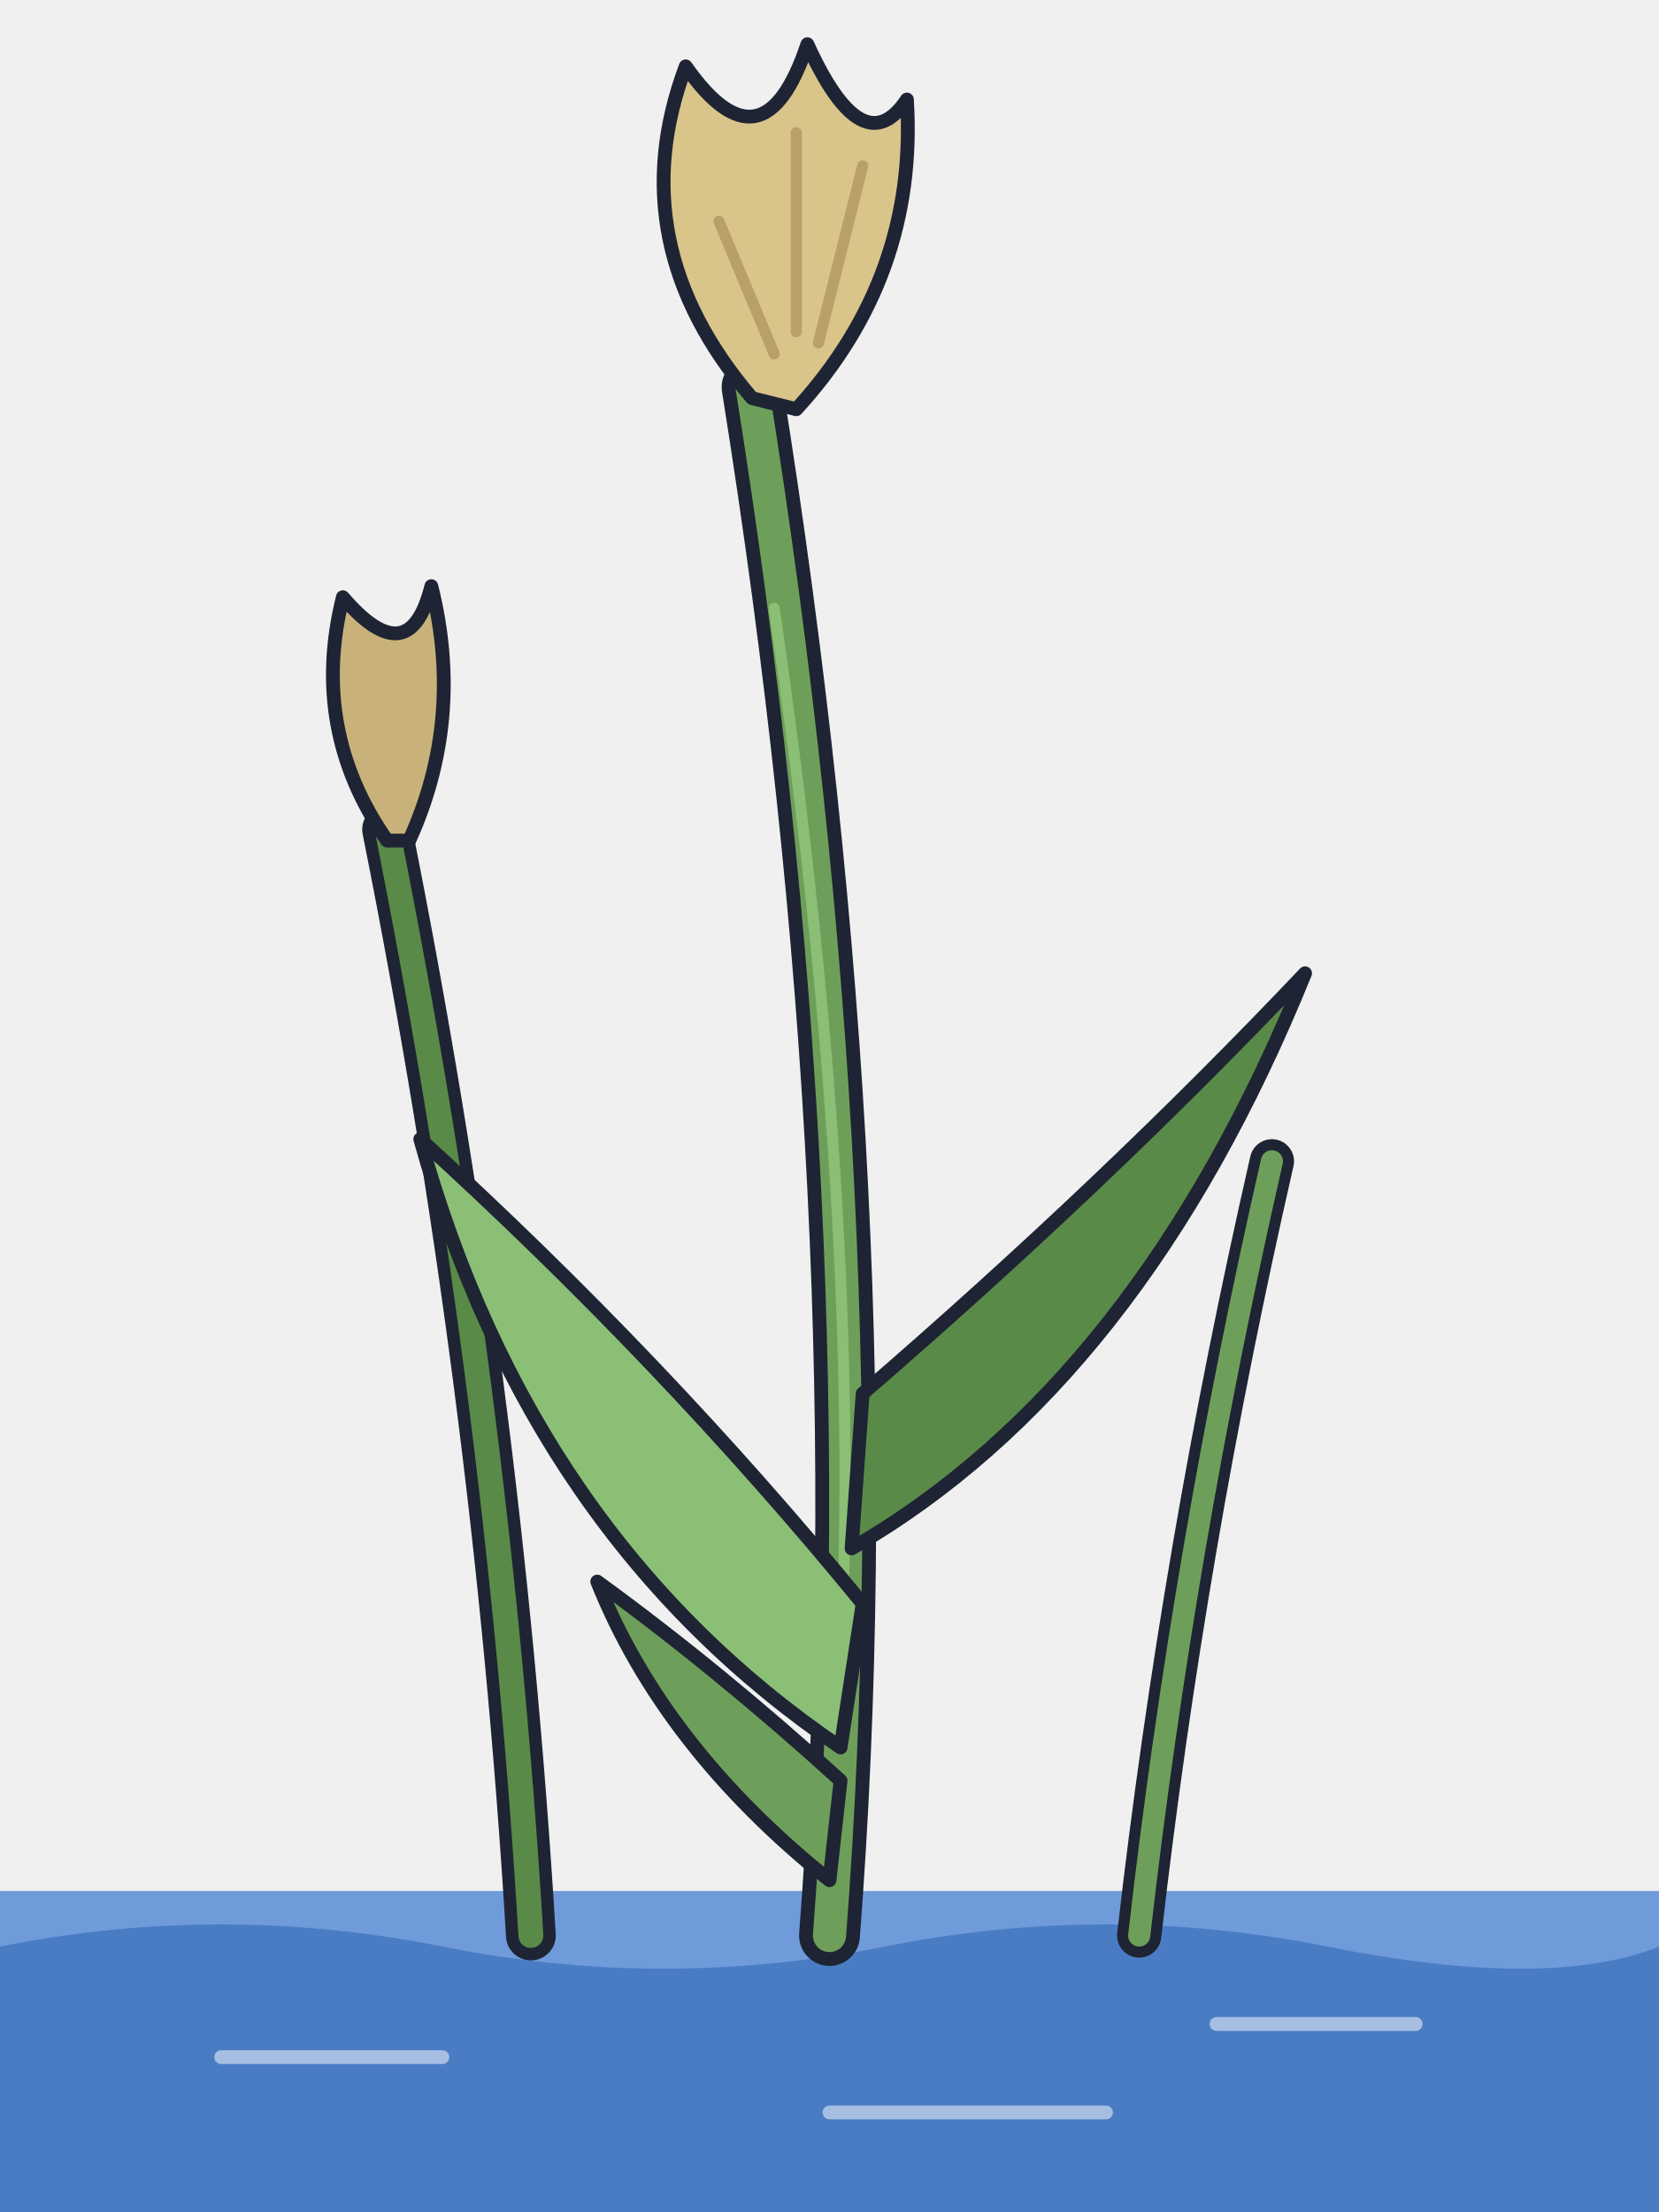
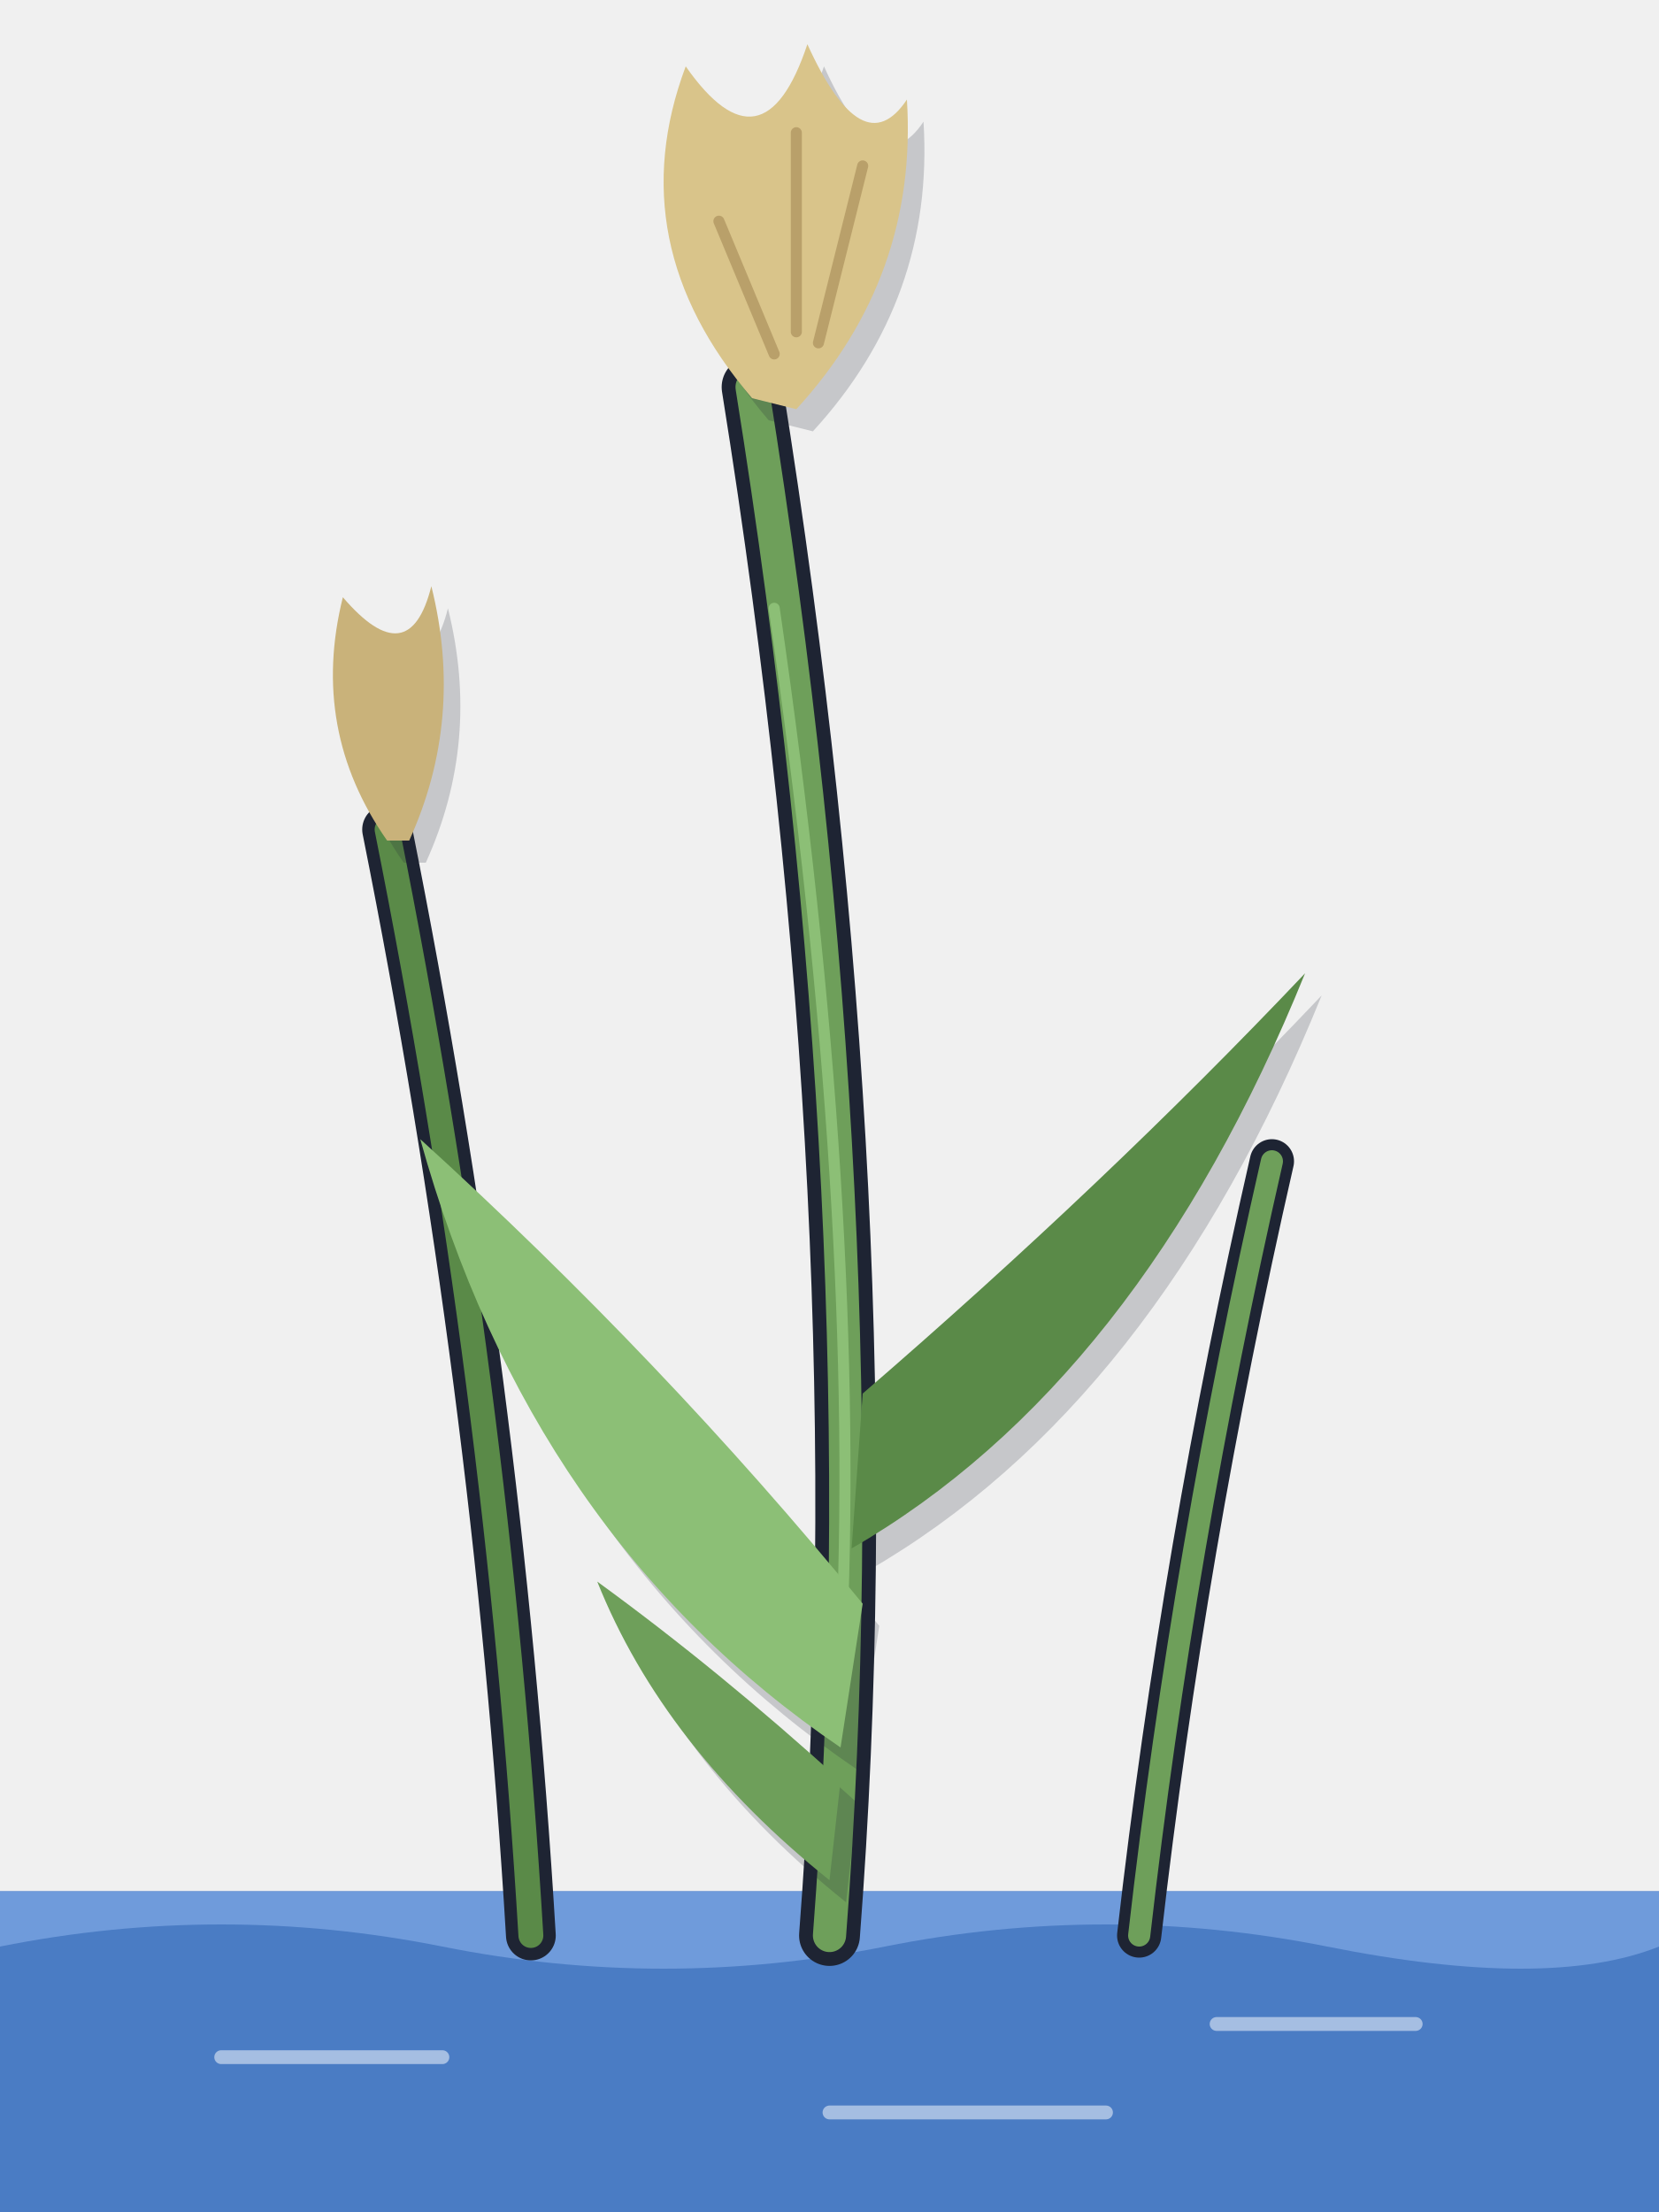
<svg xmlns="http://www.w3.org/2000/svg" viewBox="0 0 300 400" role="img" aria-label="Очерет">
  <g stroke-linejoin="round" stroke-linecap="round">
-     <rect x="0" y="342" width="300" height="58" fill="#4A7CC4" />
-     <path d="M0 352Q40 344 80 352T160 352T240 352T300 352V342H0Z" fill="#6F9BDB" />
+     <rect x="0" y="342" width="300" height="58" fill="#4A7CC4" stroke="none" />
+     <path d="M0 352Q40 344 80 352T160 352T240 352T300 352V342H0Z" fill="#6F9BDB" stroke="none" />
    <path d="M40 372h40M150 382h50M220 366h36" stroke="#FFFFFF" stroke-width="2.5" opacity=".5" />
    <path d="M96 350Q90 250 70 150" fill="none" stroke="#1E2433" stroke-width="9" />
    <path d="M96 350Q90 250 70 150" fill="none" stroke="#5A8A48" stroke-width="4.5" />
-     <path d="M70 152Q56 132 62 108Q74 122 78 106Q84 130 74 152Z" fill="#C9B27A" stroke="#1E2433" stroke-width="2.5" />
+     <path d="M70 152Q56 132 62 108Q74 122 78 106Q84 130 74 152Z" fill="#1E2433" stroke="none" opacity="0.20" transform="translate(3 4)" />
+     <path d="M70 152Q56 132 62 108Q74 122 78 106Q84 130 74 152Z" fill="#C9B27A" stroke="none" />
    <path d="M150 350Q160 220 136 70" fill="none" stroke="#1E2433" stroke-width="11" />
    <path d="M150 350Q160 220 136 70" fill="none" stroke="#6E9F5A" stroke-width="6" />
    <path d="M152 300Q156 220 140 110" fill="none" stroke="#8CBF76" stroke-width="2" />
-     <path d="M136 72Q112 44 124 12Q138 32 146 8Q156 30 164 18Q166 50 144 74Z" fill="#D9C48A" stroke="#1E2433" stroke-width="2.5" />
+     <path d="M136 72Q112 44 124 12Q138 32 146 8Q156 30 164 18Q166 50 144 74Z" fill="#1E2433" stroke="none" opacity="0.20" transform="translate(3 4)" />
+     <path d="M136 72Q112 44 124 12Q138 32 146 8Q156 30 164 18Q166 50 144 74Z" fill="#D9C48A" stroke="none" />
    <path d="M130 40L140 64M144 24L144 60M156 30L148 62" fill="none" stroke="#B9A06A" stroke-width="2" />
-     <path d="M152 316Q96 278 76 206Q120 246 156 290Z" fill="#8CBF76" stroke="#1E2433" stroke-width="2.5" />
-     <path d="M154 280Q206 250 236 176Q200 214 156 252Z" fill="#5A8A48" stroke="#1E2433" stroke-width="2.5" />
-     <path d="M150 340Q120 316 108 286Q130 302 152 322Z" fill="#6E9F5A" stroke="#1E2433" stroke-width="2.5" />
+     <path d="M152 316Q96 278 76 206Q120 246 156 290Z" fill="#1E2433" stroke="none" opacity="0.20" transform="translate(3 4)" />
+     <path d="M152 316Q96 278 76 206Q120 246 156 290Z" fill="#8CBF76" stroke="none" />
+     <path d="M154 280Q206 250 236 176Q200 214 156 252Z" fill="#1E2433" stroke="none" opacity="0.20" transform="translate(3 4)" />
+     <path d="M154 280Q206 250 236 176Q200 214 156 252Z" fill="#5A8A48" stroke="none" />
+     <path d="M150 340Q120 316 108 286Q130 302 152 322Z" fill="#1E2433" stroke="none" opacity="0.20" transform="translate(3 4)" />
+     <path d="M150 340Q120 316 108 286Q130 302 152 322Z" fill="#6E9F5A" stroke="none" />
    <path d="M206 350Q214 280 230 210" fill="none" stroke="#1E2433" stroke-width="8" />
    <path d="M206 350Q214 280 230 210" fill="none" stroke="#6E9F5A" stroke-width="4" />
  </g>
</svg>
